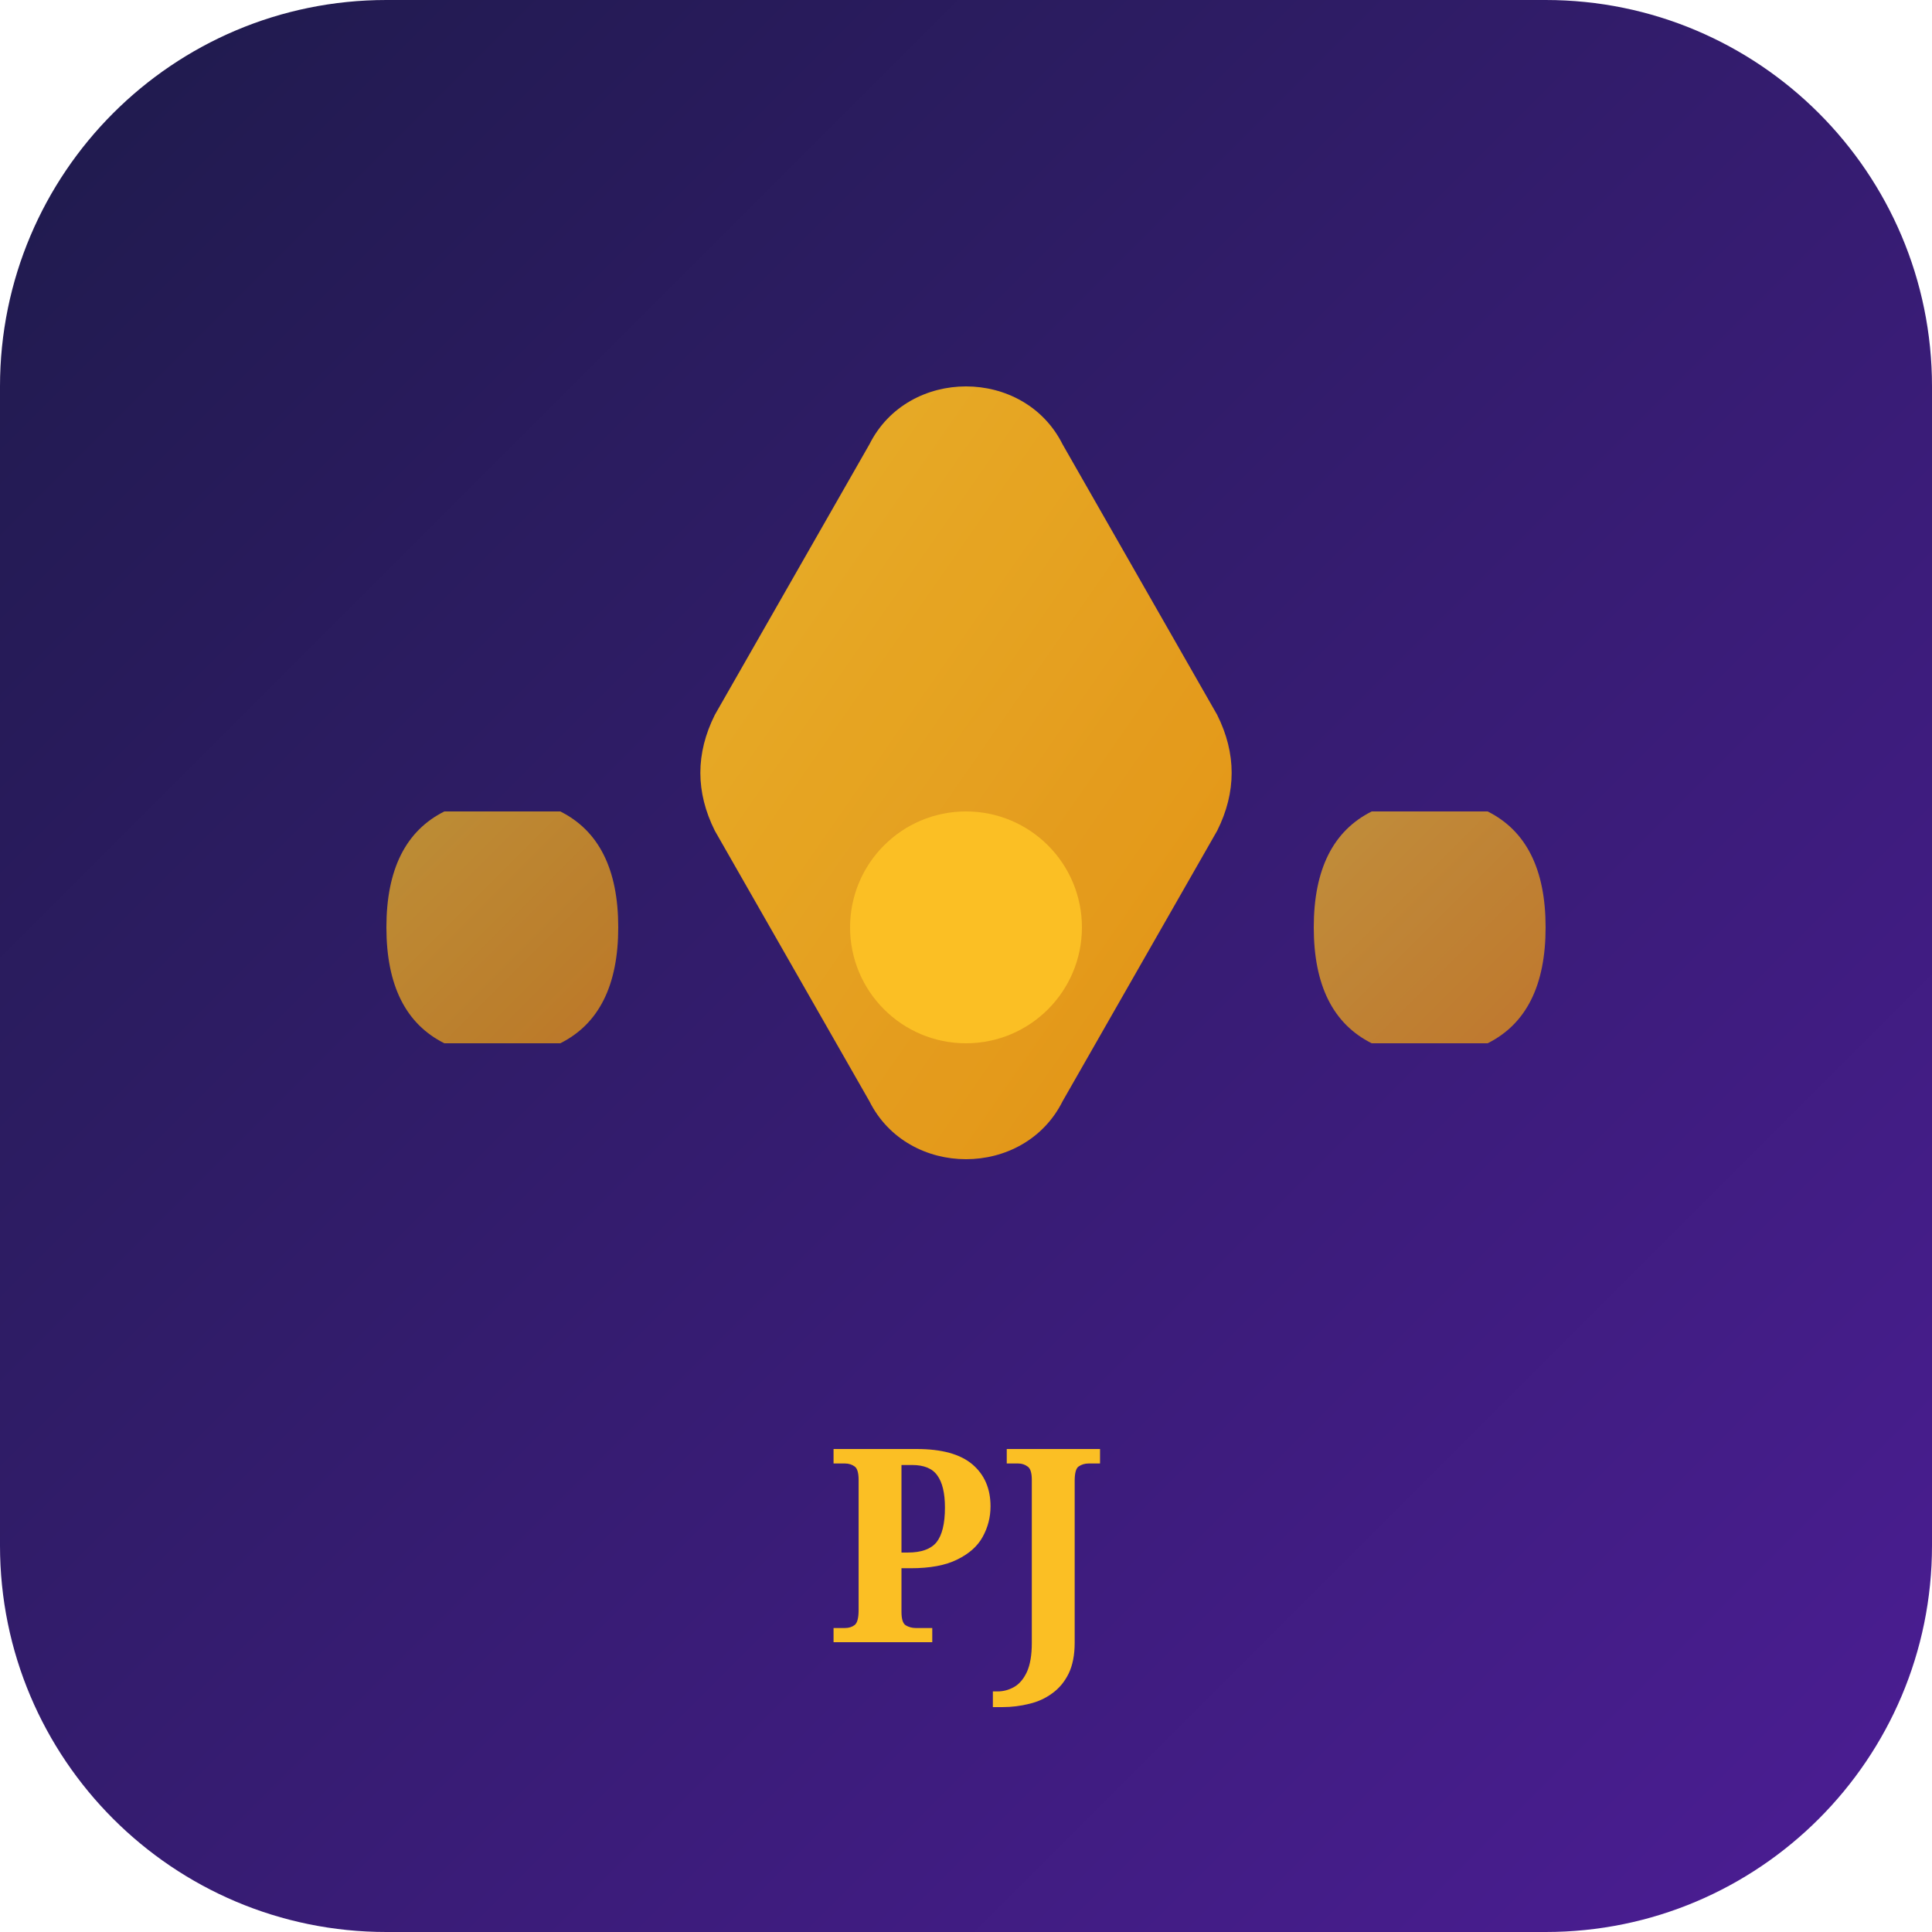
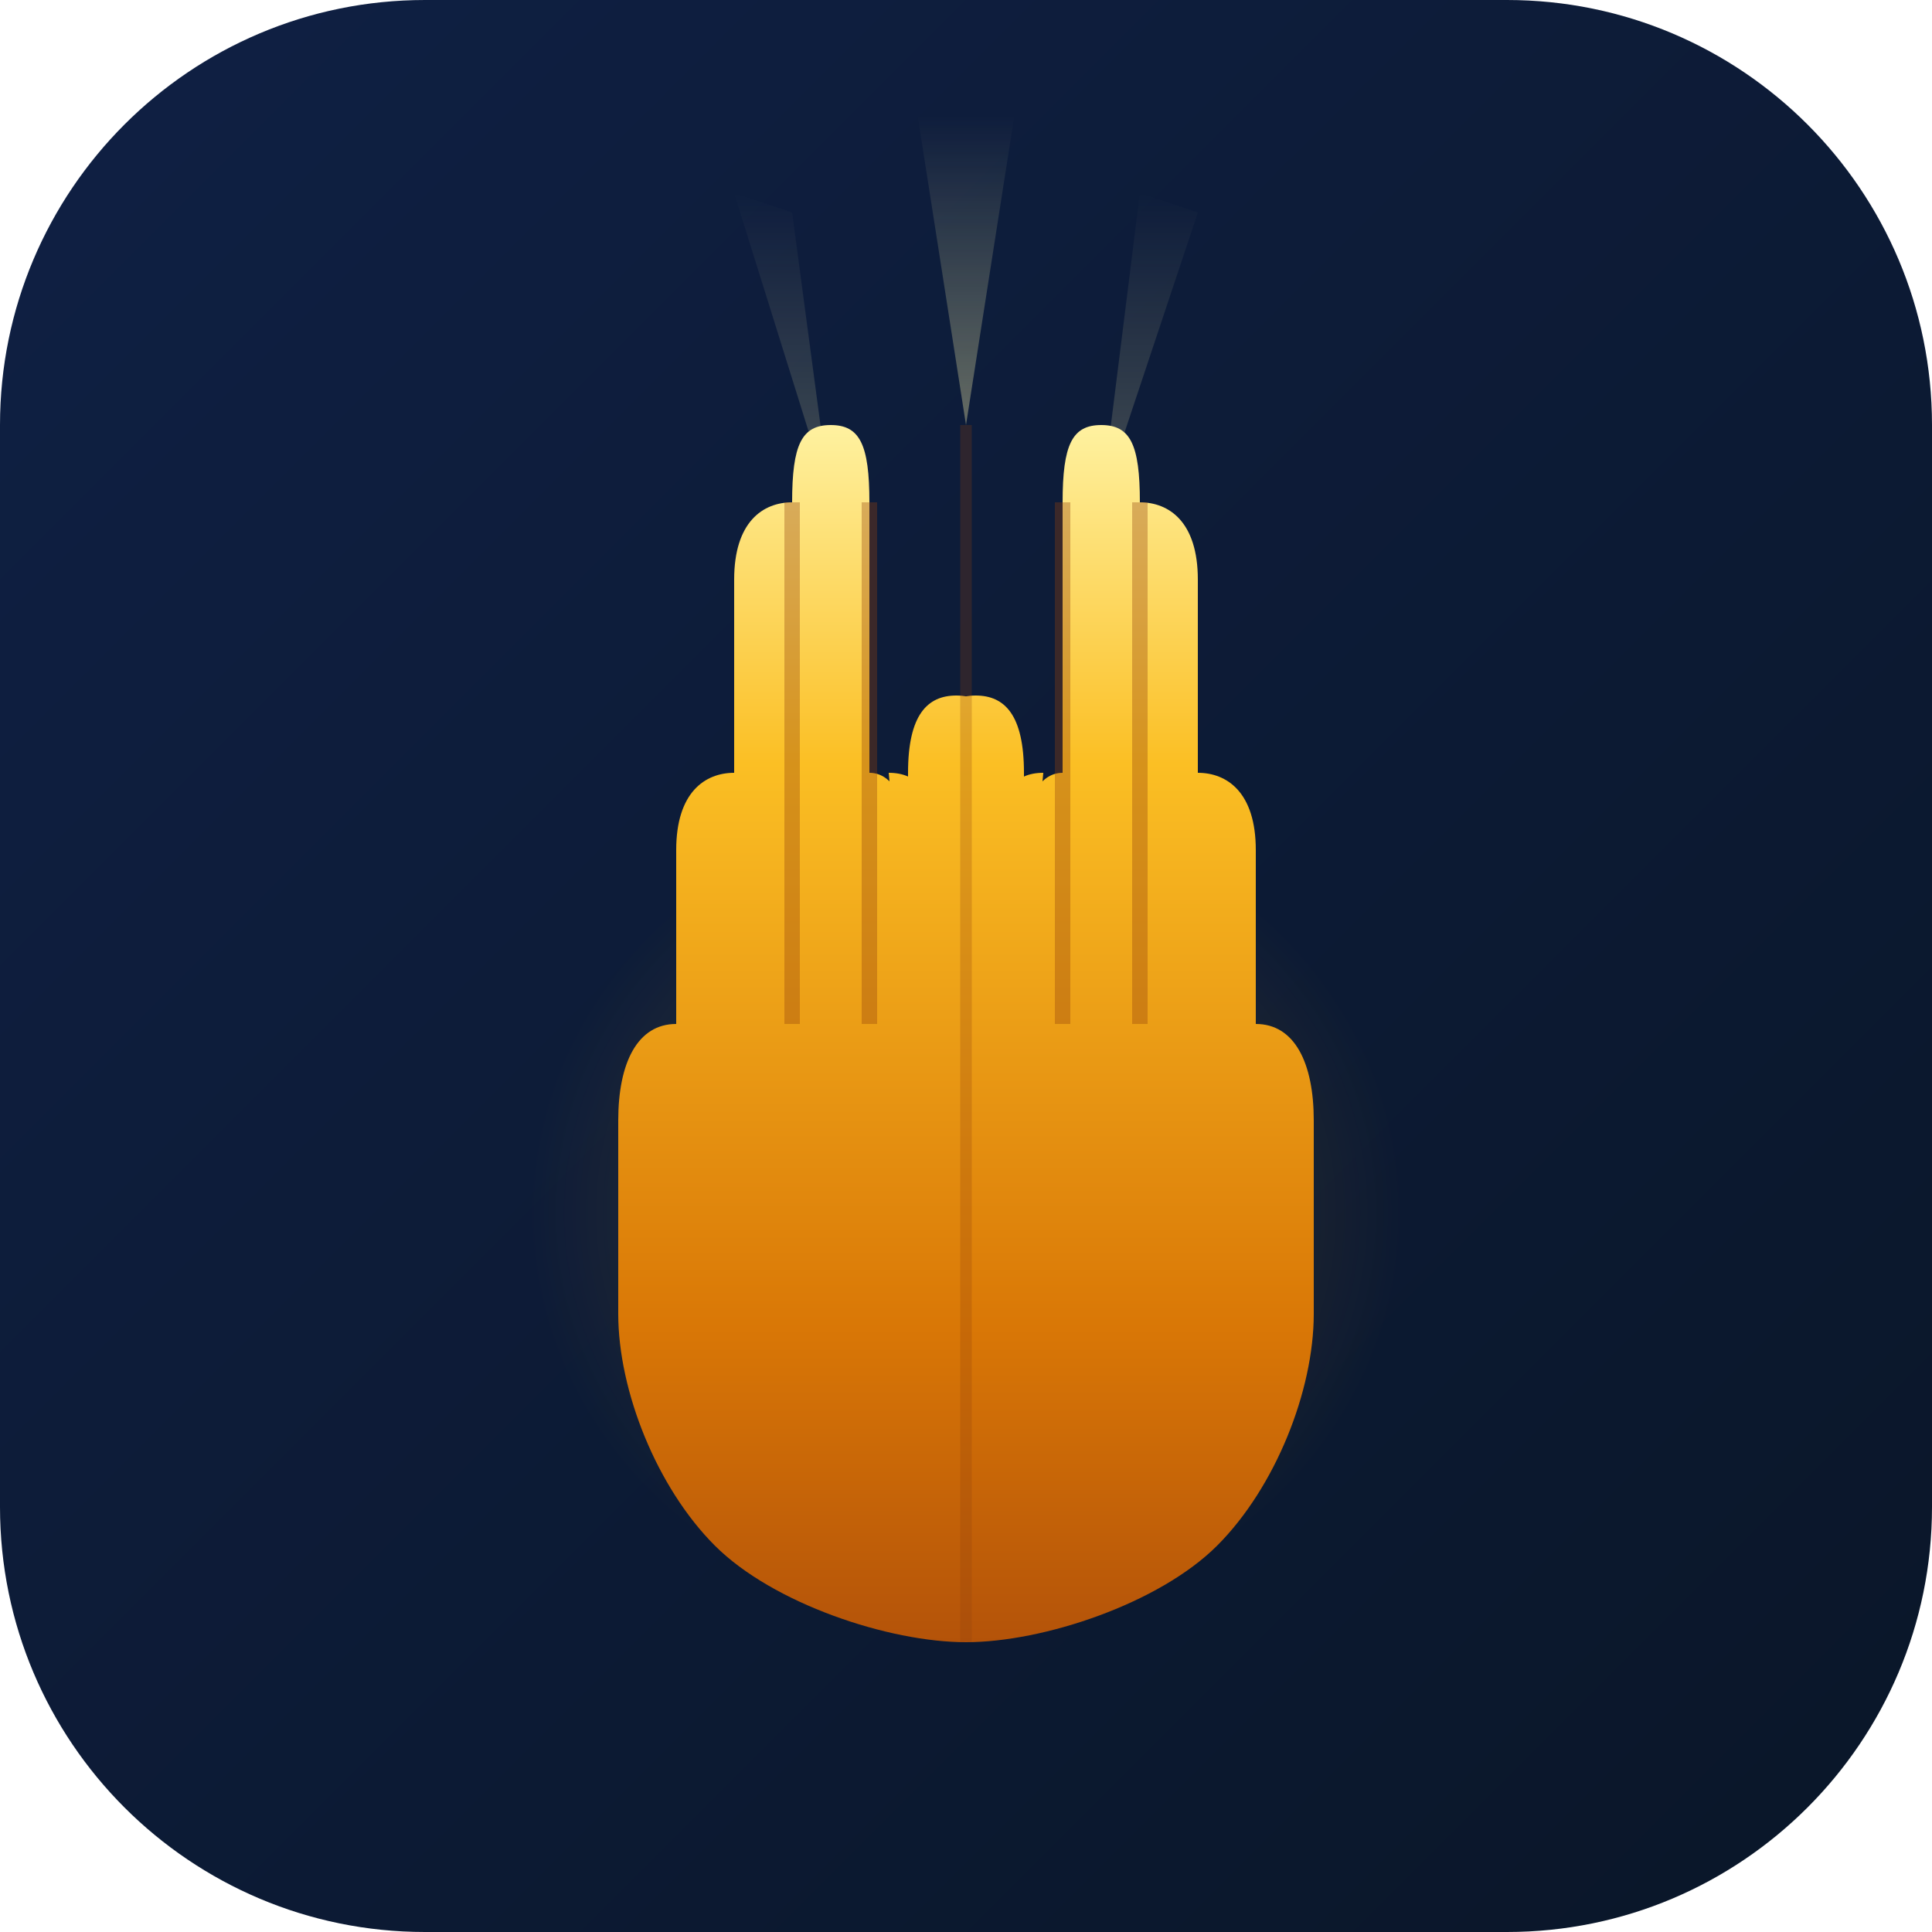
- <svg xmlns="http://www.w3.org/2000/svg" viewBox="0 0 100 100">
+ <svg xmlns="http://www.w3.org/2000/svg" width="32" height="32" viewBox="0 0 100 100">
  <defs>
-     <linearGradient id="bg" x1="0%" y1="0%" x2="100%" y2="100%">
-       <stop offset="0%" style="stop-color:#1E1B4B" />
-       <stop offset="100%" style="stop-color:#4C1D95" />
+     <linearGradient id="bg" x1="0" y1="0" x2="100" y2="100" gradientUnits="userSpaceOnUse">
+       <stop offset="0%" stop-color="#0F2044" />
+       <stop offset="100%" stop-color="#0A1628" />
    </linearGradient>
-     <linearGradient id="gold" x1="0%" y1="0%" x2="100%" y2="100%">
-       <stop offset="0%" style="stop-color:#FBBF24" />
-       <stop offset="100%" style="stop-color:#F59E0B" />
+     <linearGradient id="gold" x1="50" y1="20" x2="50" y2="85" gradientUnits="userSpaceOnUse">
+       <stop offset="0%" stop-color="#FFF7AE" />
+       <stop offset="30%" stop-color="#FBBF24" />
+       <stop offset="75%" stop-color="#D97706" />
+       <stop offset="100%" stop-color="#B45309" />
    </linearGradient>
+     <radialGradient id="glow" cx="50%" cy="55%" r="38%">
+       <stop offset="0%" stop-color="#FBBF24" stop-opacity="0.22" />
+       <stop offset="100%" stop-color="#FBBF24" stop-opacity="0" />
+     </radialGradient>
+     <linearGradient id="ray" x1="0" y1="1" x2="0" y2="0" gradientUnits="objectBoundingBox">
+       <stop offset="0%" stop-color="#FFF7AE" stop-opacity="0.45" />
+       <stop offset="100%" stop-color="#FFF7AE" stop-opacity="0" />
+     </linearGradient>
+     <clipPath id="clip">
+       <rect width="100" height="100" rx="22" />
+     </clipPath>
  </defs>
-   <rect width="100" height="100" rx="20" fill="url(#bg)" />
-   <g transform="translate(50,48)" fill="url(#gold)">
-     <path d="M0-28c-2,0-4,1-5,3l-8,14c-1,2-1,4,0,6l8,14c1,2,3,3,5,3s4-1,5-3l8-14c1-2,1-4,0-6l-8-14c-1-2-3-3-5-3z" opacity="0.9" />
-     <path d="M-18,0c0-3-1-5-3-6h-6c-2,1-3,3-3,6s1,5,3,6h6c2-1,3-3,3-6z" opacity="0.7" />
-     <path d="M18,0c0-3,1-5,3-6h6c2,1,3,3,3,6s-1,5-3,6h-6c-2-1-3-3-3-6z" opacity="0.7" />
-     <circle cx="0" cy="0" r="6" fill="#FBBF24" />
+   <rect width="100" height="100" rx="22" fill="url(#bg)" />
+   <g clip-path="url(#clip)">
+     <ellipse cx="50" cy="60" rx="30" ry="28" fill="url(#glow)" />
+     <polygon points="50,22 47.5,6 52.5,6" fill="url(#ray)" opacity="0.8" />
+     <polygon points="43,26 38,10 41,11" fill="url(#ray)" opacity="0.5" />
+     <polygon points="57,26 59,10 62,11" fill="url(#ray)" opacity="0.5" />
+     <path d="M50,85 C46,85 40,83 37,80 C34,77 32,72 32,68 L32,58 C32,55 33,53 35,53 C35,48 35,44 35,44 C35,41 36.5,40 38,40 C38,37 38,33 38,30 C38,27 39.5,26 41,26 C41,23 41.5,22 43,22 C44.5,22 45,23 45,26 L45,40 C46,40 47,41 47,44 L47,40 C47,37 48,36 49.5,36 C51,36 51.5,37 51.5,40 L51.5,44 C51.5,41 52.5,40 54,40 L50,85 Z" fill="url(#gold)" />
+     <path d="M50,85 C54,85 60,83 63,80 C66,77 68,72 68,68 L68,58 C68,55 67,53 65,53 C65,48 65,44 65,44 C65,41 63.5,40 62,40 C62,37 62,33 62,30 C62,27 60.5,26 59,26 C59,23 58.5,22 57,22 C55.5,22 55,23 55,26 L55,40 C54,40 53,41 53,44 L53,40 C53,37 52,36 50.5,36 C49,36 48.5,37 48.5,40 L48.5,44 C48.5,41 47.5,40 46,40 L50,85 Z" fill="url(#gold)" />
+     <line x1="41" y1="26" x2="41" y2="53" stroke="#92400E" stroke-width="0.8" stroke-opacity="0.35" />
+     <line x1="45" y1="26" x2="45" y2="53" stroke="#92400E" stroke-width="0.8" stroke-opacity="0.35" />
+     <line x1="59" y1="26" x2="59" y2="53" stroke="#92400E" stroke-width="0.8" stroke-opacity="0.35" />
+     <line x1="55" y1="26" x2="55" y2="53" stroke="#92400E" stroke-width="0.8" stroke-opacity="0.35" />
+     <line x1="50" y1="22" x2="50" y2="85" stroke="#92400E" stroke-width="0.6" stroke-opacity="0.25" />
  </g>
-   <text x="50" y="85" text-anchor="middle" font-family="serif" font-size="14" font-weight="bold" fill="#FBBF24">PJ</text>
</svg>
